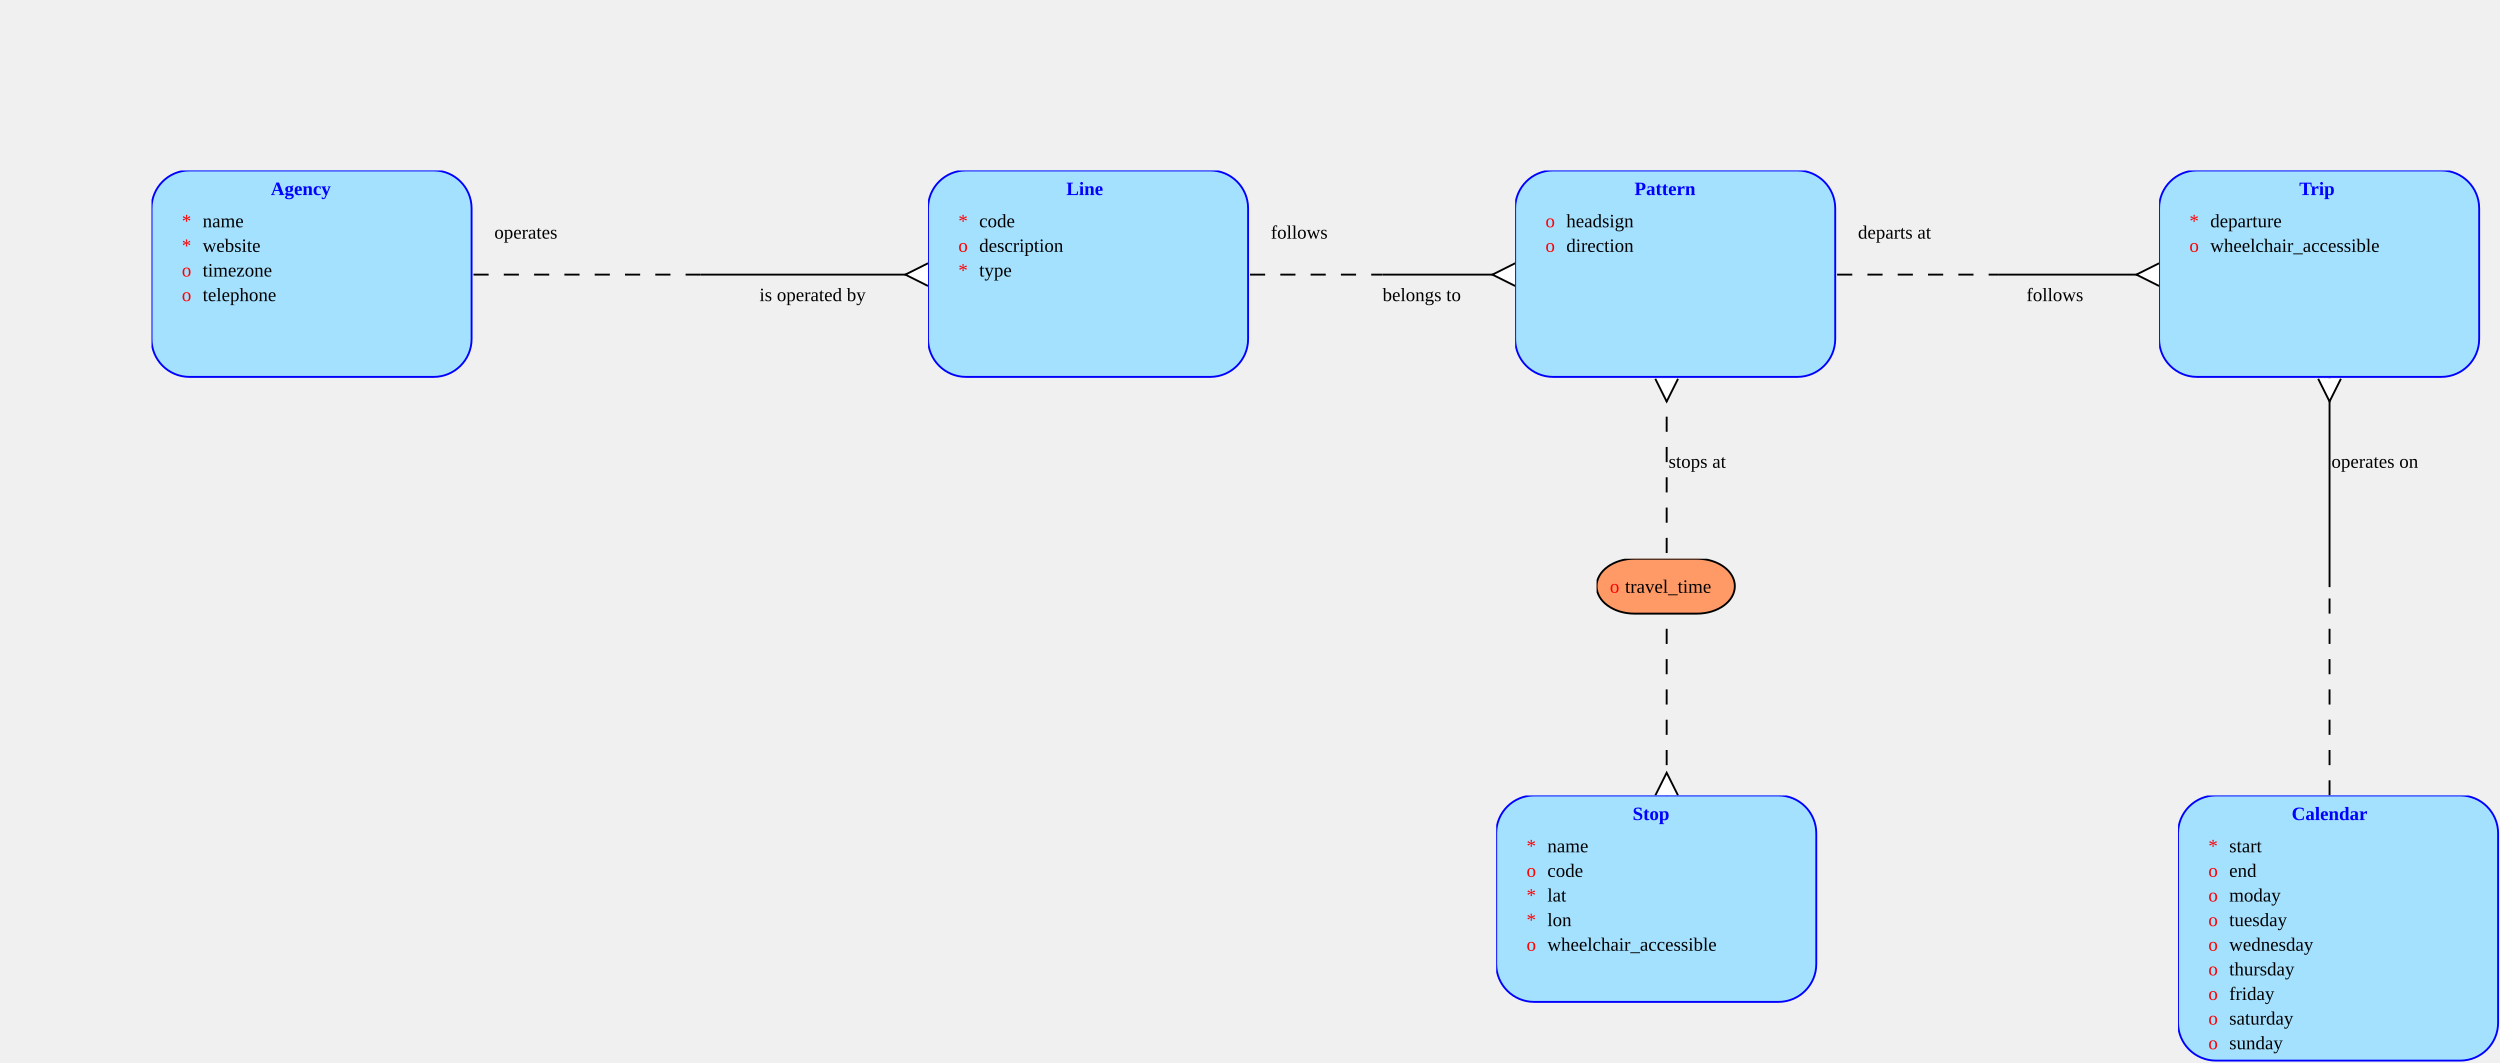
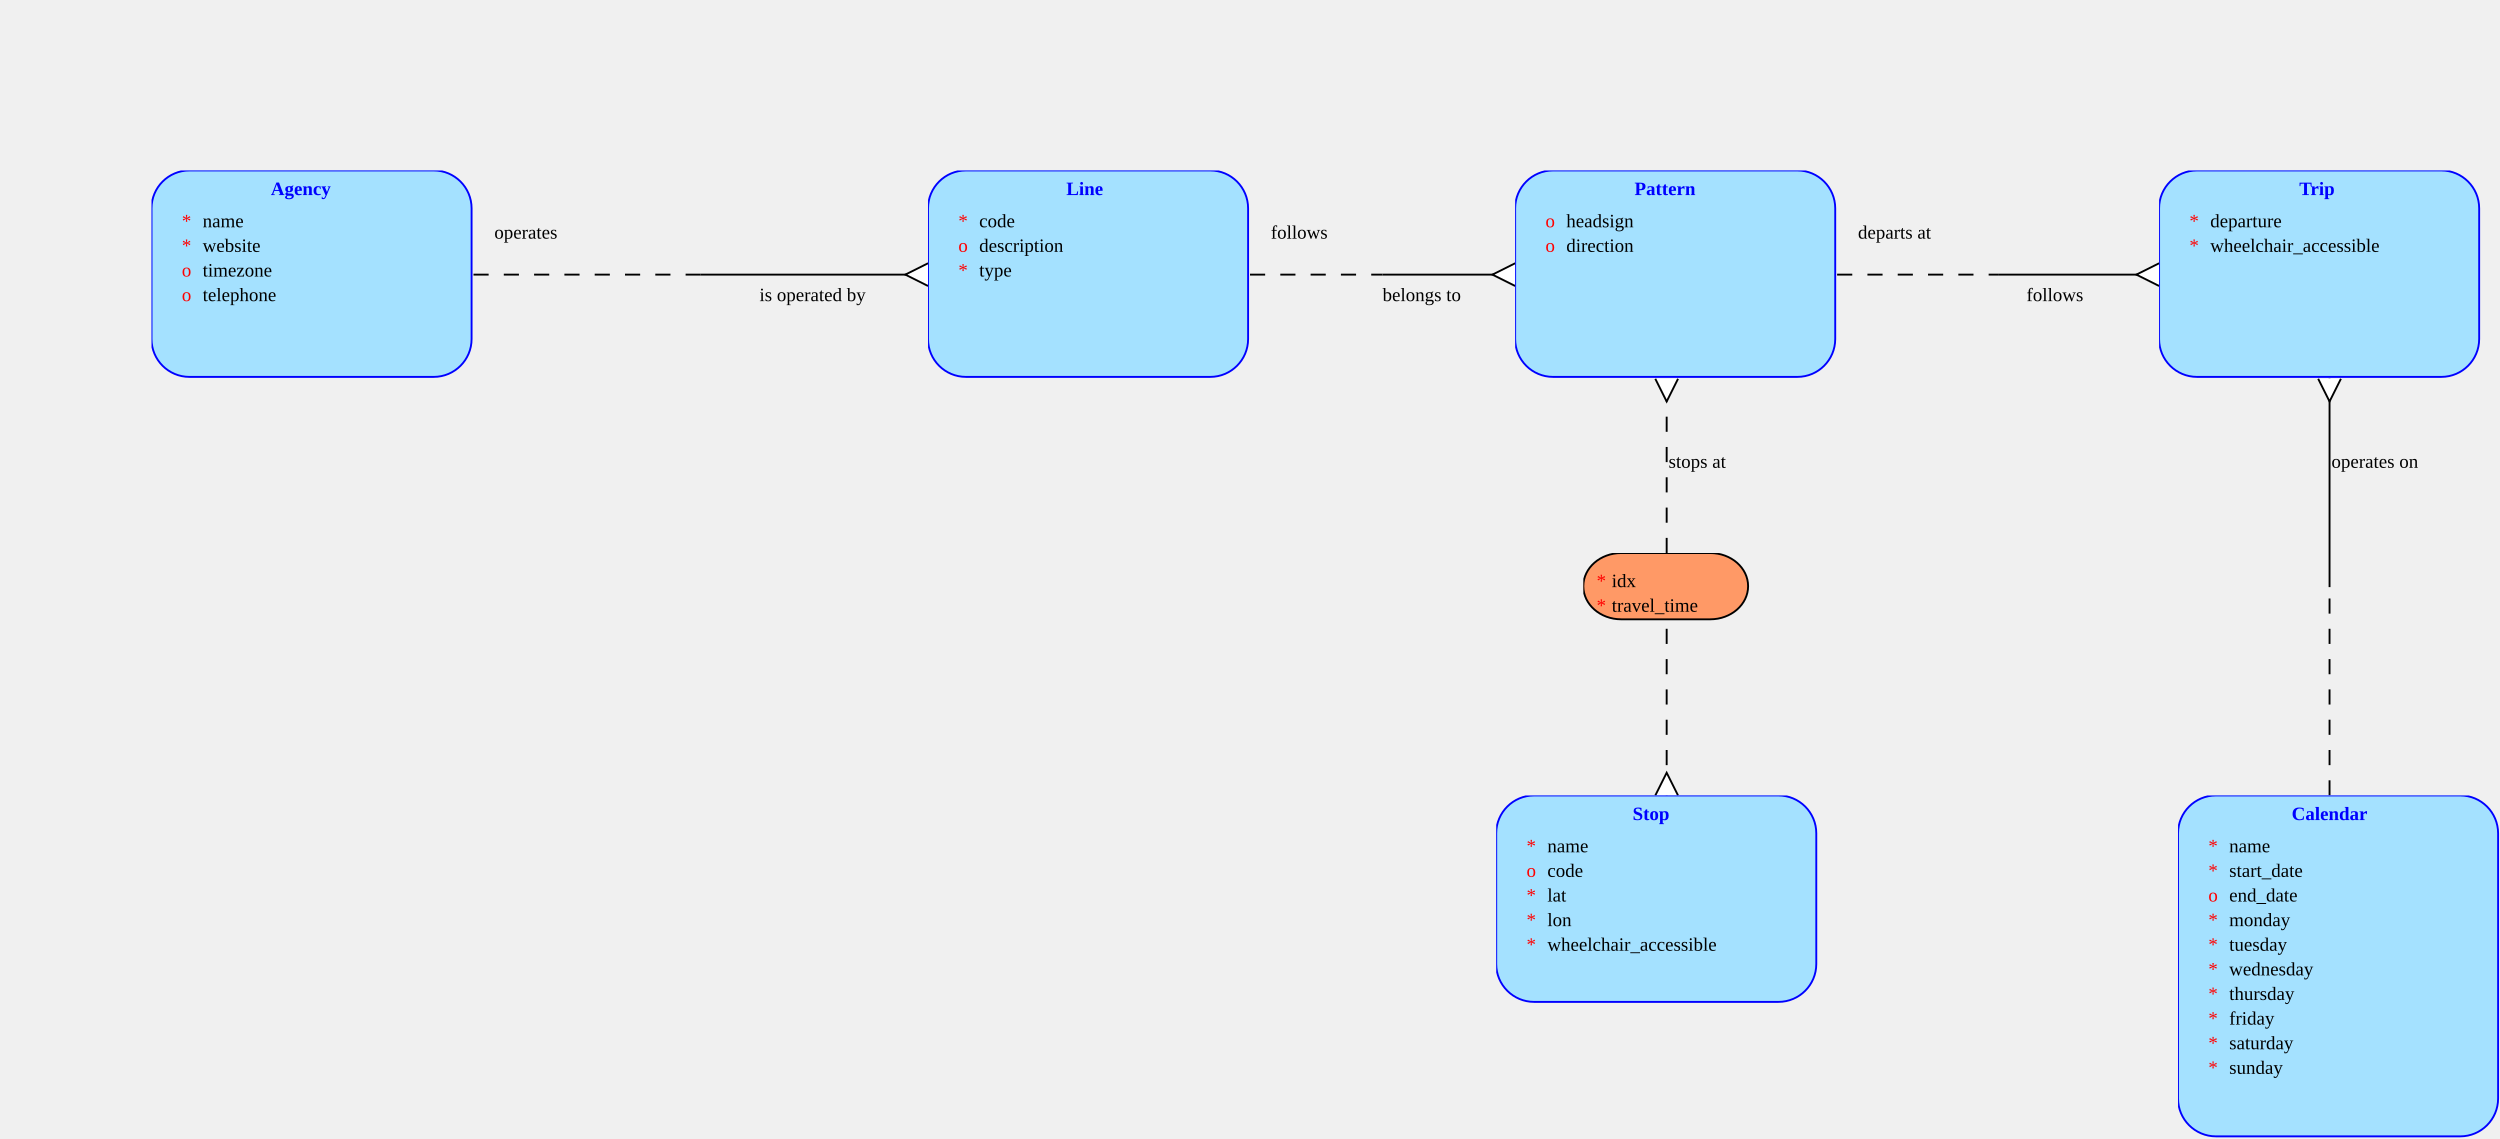
- <svg xmlns="http://www.w3.org/2000/svg" version="1.1" width="1320" height="561" id="svg264">
+ <svg xmlns="http://www.w3.org/2000/svg" version="1.1" width="1320" height="601">
  <defs id="dmw_defs">
-     <svg id="fk_sym" viewBox="0 0 48.665 48.665" style="enable-background:new 0 0 48.665 48.665;" version="1.1">
-       <g id="g4">
-         <path d="M40.332,31.592c-2.377,0-4.515,1-6.033,2.598l-17.737-8.686c0.061-0.406,0.103-0.82,0.103-1.246    c0-0.414-0.04-0.818-0.098-1.215l17.711-8.589c1.519,1.609,3.666,2.619,6.054,2.619c4.603,0,8.333-3.731,8.333-8.333    c0-4.603-3.73-8.333-8.333-8.333s-8.333,3.73-8.333,8.333c0,0.414,0.04,0.817,0.098,1.215l-17.709,8.589    c-1.519-1.609-3.666-2.619-6.054-2.619C3.73,15.925,0,19.656,0,24.258c0,4.603,3.73,8.333,8.333,8.333    c2.377,0,4.515-1,6.033-2.596l17.736,8.685c-0.062,0.406-0.104,0.82-0.104,1.245c0,4.604,3.73,8.333,8.333,8.333    s8.333-3.729,8.333-8.333C48.665,35.322,44.935,31.592,40.332,31.592z" fill="#13bf3b" id="path2" />
+     <svg id="fk_sym" viewBox="0 0 48.665 48.665" style="enable-background:new 0 0 48.665 48.665;">
+       <g>
+         <path d="M40.332,31.592c-2.377,0-4.515,1-6.033,2.598l-17.737-8.686c0.061-0.406,0.103-0.82,0.103-1.246    c0-0.414-0.04-0.818-0.098-1.215l17.711-8.589c1.519,1.609,3.666,2.619,6.054,2.619c4.603,0,8.333-3.731,8.333-8.333    c0-4.603-3.73-8.333-8.333-8.333s-8.333,3.73-8.333,8.333c0,0.414,0.04,0.817,0.098,1.215l-17.709,8.589    c-1.519-1.609-3.666-2.619-6.054-2.619C3.73,15.925,0,19.656,0,24.258c0,4.603,3.73,8.333,8.333,8.333    c2.377,0,4.515-1,6.033-2.596l17.736,8.685c-0.062,0.406-0.104,0.82-0.104,1.245c0,4.604,3.73,8.333,8.333,8.333    s8.333-3.729,8.333-8.333C48.665,35.322,44.935,31.592,40.332,31.592z" fill="#13bf3b" />
      </g>
    </svg>
-     <svg id="pk_sym" viewBox="0 0 480.509 480.509" style="enable-background:new 0 0 480.509 480.509;" version="1.1">
-       <g id="g9">
-         <path d="M418.119,331.046c4.094,4.374,7.766,8.186,10.996,11.416c3.237,3.238,6.714,6.376,10.427,9.422   c3.71,3.042,6.427,4.568,8.135,4.568c3.241,0,9.517-4.661,18.843-13.99c9.328-9.321,13.989-15.604,13.989-18.842   c0-1.523-2.714-5.421-8.138-11.704c-5.421-6.276-12.364-13.702-20.838-22.271c-8.473-8.565-16.703-16.744-24.694-24.55   c-8.001-7.81-15.8-15.373-23.417-22.703c-7.611-7.327-11.992-11.56-13.135-12.703c-1.902-1.902-4.093-2.853-6.563-2.853   c-3.237,0-9.521,4.661-18.843,13.988c-9.328,9.322-13.989,15.605-13.989,18.843c0,1.711,1.522,4.421,4.568,8.138   c3.046,3.71,6.188,7.187,9.421,10.424c3.23,3.23,7.047,6.899,11.42,10.992c4.377,4.093,6.848,6.423,7.423,6.995l-27.408,27.404   L254.954,222.268c24.94-33.498,37.408-68.236,37.408-104.211c0-31.024-9.761-56.293-29.263-75.801   c-19.512-19.511-44.778-29.265-75.805-29.265c-30.454,0-60.244,9.042-89.363,27.119c-29.121,18.083-52.727,41.686-70.808,70.808   C9.042,140.038,0,169.828,0,200.28c0,31.029,9.753,56.286,29.265,75.803c19.511,19.517,44.777,29.27,75.801,29.27   c35.976,0,70.71-12.467,104.212-37.407l191.574,191.579c5.332,5.328,11.796,7.994,19.417,7.994c7.991,0,15.704-3.72,23.12-11.14   c7.426-7.426,11.143-15.129,11.143-23.127c0-7.617-2.666-14.092-7.994-19.417l-62.811-62.811l27.405-27.404   C411.699,324.195,414.033,326.666,418.119,331.046z M221.556,161.458c-10.656,10.657-23.601,15.987-38.828,15.987   c-7.996,0-15.896-1.812-23.7-5.43c3.617,7.808,5.426,15.706,5.426,23.7c0,15.229-5.327,28.171-15.987,38.828   c-10.66,10.655-23.606,15.986-38.831,15.986c-15.227,0-28.168-5.325-38.828-15.986c-10.657-10.657-15.987-23.599-15.987-38.828   c0-15.227,5.327-28.171,15.987-38.828C81.464,146.23,94.409,140.9,109.636,140.9c7.992,0,15.893,1.809,23.695,5.424   c-3.616-7.804-5.424-15.706-5.424-23.699c0-15.227,5.327-28.171,15.987-38.828c10.66-10.657,23.604-15.987,38.831-15.987   c15.227,0,28.171,5.327,38.828,15.987c10.657,10.66,15.987,23.601,15.987,38.828C237.539,137.852,232.209,150.797,221.556,161.458z   " fill="#ff8345" id="path7" />
+     <svg id="pk_sym" viewBox="0 0 480.509 480.509" style="enable-background:new 0 0 480.509 480.509;">
+       <g>
+         <path d="M418.119,331.046c4.094,4.374,7.766,8.186,10.996,11.416c3.237,3.238,6.714,6.376,10.427,9.422   c3.71,3.042,6.427,4.568,8.135,4.568c3.241,0,9.517-4.661,18.843-13.99c9.328-9.321,13.989-15.604,13.989-18.842   c0-1.523-2.714-5.421-8.138-11.704c-5.421-6.276-12.364-13.702-20.838-22.271c-8.473-8.565-16.703-16.744-24.694-24.55   c-8.001-7.81-15.8-15.373-23.417-22.703c-7.611-7.327-11.992-11.56-13.135-12.703c-1.902-1.902-4.093-2.853-6.563-2.853   c-3.237,0-9.521,4.661-18.843,13.988c-9.328,9.322-13.989,15.605-13.989,18.843c0,1.711,1.522,4.421,4.568,8.138   c3.046,3.71,6.188,7.187,9.421,10.424c3.23,3.23,7.047,6.899,11.42,10.992c4.377,4.093,6.848,6.423,7.423,6.995l-27.408,27.404   L254.954,222.268c24.94-33.498,37.408-68.236,37.408-104.211c0-31.024-9.761-56.293-29.263-75.801   c-19.512-19.511-44.778-29.265-75.805-29.265c-30.454,0-60.244,9.042-89.363,27.119c-29.121,18.083-52.727,41.686-70.808,70.808   C9.042,140.038,0,169.828,0,200.28c0,31.029,9.753,56.286,29.265,75.803c19.511,19.517,44.777,29.27,75.801,29.27   c35.976,0,70.71-12.467,104.212-37.407l191.574,191.579c5.332,5.328,11.796,7.994,19.417,7.994c7.991,0,15.704-3.72,23.12-11.14   c7.426-7.426,11.143-15.129,11.143-23.127c0-7.617-2.666-14.092-7.994-19.417l-62.811-62.811l27.405-27.404   C411.699,324.195,414.033,326.666,418.119,331.046z M221.556,161.458c-10.656,10.657-23.601,15.987-38.828,15.987   c-7.996,0-15.896-1.812-23.7-5.43c3.617,7.808,5.426,15.706,5.426,23.7c0,15.229-5.327,28.171-15.987,38.828   c-10.66,10.655-23.606,15.986-38.831,15.986c-15.227,0-28.168-5.325-38.828-15.986c-10.657-10.657-15.987-23.599-15.987-38.828   c0-15.227,5.327-28.171,15.987-38.828C81.464,146.23,94.409,140.9,109.636,140.9c7.992,0,15.893,1.809,23.695,5.424   c-3.616-7.804-5.424-15.706-5.424-23.699c0-15.227,5.327-28.171,15.987-38.828c10.66-10.657,23.604-15.987,38.831-15.987   c15.227,0,28.171,5.327,38.828,15.987c10.657,10.66,15.987,23.601,15.987,38.828C237.539,137.852,232.209,150.797,221.556,161.458z   " fill="#ff8345" />
      </g>
    </svg>
-     <svg id="uk_sym" viewBox="0 0 490 490" style="enable-background:new 0 0 490 490;" version="1.1">
-       <g id="g16">
-         <polygon points="236.99,11.41 0,246.348 236.99,478.678 236.99,350.609 129.864,245 236.99,139.391  " fill="#0064fb" id="polygon12" />
-         <polygon points="253.01,478.59 490,243.651 253.01,11.322 253.01,139.391 360.136,245 253.01,350.609  " fill="#0064fb" id="polygon14" />
+     <svg id="uk_sym" viewBox="0 0 490 490" style="enable-background:new 0 0 490 490;">
+       <g>
+         <polygon points="236.99,11.41 0,246.348 236.99,478.678 236.99,350.609 129.864,245 236.99,139.391  " fill="#0064fb" />
+         <polygon points="253.01,478.59 490,243.651 253.01,11.322 253.01,139.391 360.136,245 253.01,350.609  " fill="#0064fb" />
      </g>
    </svg>
-     <svg id="link_sym" viewBox="0 0 1000 900" style="enable-background:new 0 0 1000 900;" version="1.1">
-       <g id="g21">
-         <path fill="black" d="M660.224 422.656c6.976 16.192-0.512 35.008-16.768 42.048-16.128 6.976-34.944-0.448-41.984-16.768-8.448-19.776-20.736-37.696-36.224-53.248-64.64-64.64-177.344-64.64-241.92 0l-145.216 145.28c-66.688 66.688-66.688 175.232 0 241.984 66.688 66.688 175.104 66.752 241.92 0l92.8-92.864c12.48-12.48 32.768-12.48 45.248 0s12.48 32.768 0 45.248l-92.8 92.864c-91.648 91.648-240.832 91.52-332.416 0-91.712-91.648-91.712-240.832 0-332.48l145.216-145.28c44.352-44.416 103.424-68.864 166.272-68.864s121.792 24.448 166.208 68.864c21.248 21.312 38.016 45.952 49.664 73.216zM891.136 401.344l-145.216 145.216c-88.768 88.832-243.712 88.832-332.416 0-21.312-21.312-38.080-45.952-49.728-73.216-7.040-16.256 0.448-35.072 16.704-42.048 16.064-6.784 35.008 0.512 41.984 16.768 8.512 19.776 20.8 37.696 36.288 53.248 64.64 64.64 177.344 64.64 241.92 0l145.216-145.216c66.688-66.688 66.688-175.232 0-241.984-66.752-66.624-175.168-66.688-241.92 0l-92.8 92.864c-12.48 12.48-32.768 12.48-45.248 0s-12.48-32.768 0-45.248l92.8-92.864c45.824-45.824 105.984-68.736 166.208-68.736s120.448 22.912 166.272 68.736c91.584 91.648 91.584 240.768-0.064 332.48z" id="path19" />
+     <svg id="link_sym" viewBox="0 0 1000 900" style="enable-background:new 0 0 1000 900;">
+       <g>
+         <path fill="black" d="M660.224 422.656c6.976 16.192-0.512 35.008-16.768 42.048-16.128 6.976-34.944-0.448-41.984-16.768-8.448-19.776-20.736-37.696-36.224-53.248-64.64-64.64-177.344-64.64-241.92 0l-145.216 145.28c-66.688 66.688-66.688 175.232 0 241.984 66.688 66.688 175.104 66.752 241.92 0l92.8-92.864c12.48-12.48 32.768-12.48 45.248 0s12.48 32.768 0 45.248l-92.8 92.864c-91.648 91.648-240.832 91.52-332.416 0-91.712-91.648-91.712-240.832 0-332.48l145.216-145.28c44.352-44.416 103.424-68.864 166.272-68.864s121.792 24.448 166.208 68.864c21.248 21.312 38.016 45.952 49.664 73.216zM891.136 401.344l-145.216 145.216c-88.768 88.832-243.712 88.832-332.416 0-21.312-21.312-38.080-45.952-49.728-73.216-7.040-16.256 0.448-35.072 16.704-42.048 16.064-6.784 35.008 0.512 41.984 16.768 8.512 19.776 20.8 37.696 36.288 53.248 64.64 64.64 177.344 64.64 241.92 0l145.216-145.216c66.688-66.688 66.688-175.232 0-241.984-66.752-66.624-175.168-66.688-241.92 0l-92.8 92.864c-12.48 12.48-32.768 12.48-45.248 0s-12.48-32.768 0-45.248l92.8-92.864c45.824-45.824 105.984-68.736 166.208-68.736s120.448 22.912 166.272 68.736c91.584 91.648 91.584 240.768-0.064 332.48z" />
      </g>
    </svg>
    <clipPath clipPathUnits="userSpaceOnUse" id="clipPath5_0_">
-       <rect x="0" y="0" width="170" height="110" id="rect24" />
+       <rect x="0" y="0" width="170" height="110" />
    </clipPath>
    <clipPath clipPathUnits="userSpaceOnUse" id="clipPath4_0_">
-       <rect x="0" y="0" width="170" height="110" id="rect27" />
+       <rect x="0" y="0" width="170" height="110" />
    </clipPath>
    <clipPath clipPathUnits="userSpaceOnUse" id="clipPath6_0_">
-       <rect x="0" y="0" width="170" height="110" id="rect30" />
+       <rect x="0" y="0" width="170" height="110" />
    </clipPath>
    <clipPath clipPathUnits="userSpaceOnUse" id="clipPath3_0_">
-       <rect x="0" y="0" width="170" height="110" id="rect33" />
+       <rect x="0" y="0" width="170" height="110" />
    </clipPath>
    <clipPath clipPathUnits="userSpaceOnUse" id="clipPath1_0_">
-       <rect x="0" y="0" width="170" height="110" id="rect36" />
+       <rect x="0" y="0" width="170" height="110" />
    </clipPath>
    <clipPath clipPathUnits="userSpaceOnUse" id="clipPath2_0_">
-       <rect x="0" y="0" width="170" height="141" id="rect39" />
+       <rect x="0" y="0" width="170" height="181" />
    </clipPath>
    <clipPath clipPathUnits="userSpaceOnUse" id="clipPath9_0__C">
-       <rect x="0" y="0" width="74" height="30" id="rect42" />
+       <rect x="0" y="0" width="88" height="36" />
    </clipPath>
  </defs>
-   <g stroke-linecap="butt" id="g52">
-     <path stroke="rgb(0,0,0)" fill="none" stroke-opacity="1.0" stroke-dasharray="8,8" stroke-width="1" d="M970 145 L1055 145" id="path46" />
-     <path stroke="rgb(0,0,0)" fill="none" stroke-opacity="1.0" stroke-width="1" d="M1140 145 L1055 145" id="path48" />
-     <path stroke-dasharray="none" d="M1140.0 151.0 L1128.0 145.0 L1140.0 139.0" fill="white" stroke-width="1" stroke-opacity="1.0" stroke="rgb(0,0,0)" id="path50" />
-   </g>
-   <g id="g56">
-     <text x="981" y="126" fill="rgb(0,0,0)" fill-opacity="1.0" font-size="10" stroke="none" id="text54">
+   <g stroke-linecap="butt">
+     <path stroke="rgb(0,0,0)" fill="none" stroke-opacity="1.0" stroke-dasharray="8,8" stroke-width="1" d="M970 145 L1055 145" />
+     <path stroke="rgb(0,0,0)" fill="none" stroke-opacity="1.0" stroke-width="1" d="M1140 145 L1055 145" />
+     <path stroke-dasharray="none" d="M1140.0 151.0 L1128.0 145.0 L1140.0 139.0" fill="white" stroke-width="1" stroke-opacity="1.0" stroke="rgb(0,0,0)" />
+   </g>
+   <g>
+     <text x="981" y="126" fill="rgb(0,0,0)" fill-opacity="1.0" font-size="10" stroke="none">
 departs at
</text>
  </g>
-   <g id="g60">
-     <text x="1070" y="159" fill="rgb(0,0,0)" fill-opacity="1.0" font-size="10" stroke="none" id="text58">
+   <g>
+     <text x="1070" y="159" fill="rgb(0,0,0)" fill-opacity="1.0" font-size="10" stroke="none">
 follows
</text>
  </g>
-   <g stroke-linecap="butt" id="g68">
-     <path stroke="rgb(0,0,0)" fill="none" stroke-opacity="1.0" stroke-dasharray="8,8" stroke-width="1" d="M660 145 L730 145" id="path62" />
-     <path stroke="rgb(0,0,0)" fill="none" stroke-opacity="1.0" stroke-width="1" d="M800 145 L730 145" id="path64" />
-     <path stroke-dasharray="none" d="M800.0 151.0 L788.0 145.0 L800.0 139.0" fill="white" stroke-width="1" stroke-opacity="1.0" stroke="rgb(0,0,0)" id="path66" />
-   </g>
-   <g id="g72">
-     <text x="671" y="126" fill="rgb(0,0,0)" fill-opacity="1.0" font-size="10" stroke="none" id="text70">
+   <g stroke-linecap="butt">
+     <path stroke="rgb(0,0,0)" fill="none" stroke-opacity="1.0" stroke-dasharray="8,8" stroke-width="1" d="M660 145 L730 145" />
+     <path stroke="rgb(0,0,0)" fill="none" stroke-opacity="1.0" stroke-width="1" d="M800 145 L730 145" />
+     <path stroke-dasharray="none" d="M800.0 151.0 L788.0 145.0 L800.0 139.0" fill="white" stroke-width="1" stroke-opacity="1.0" stroke="rgb(0,0,0)" />
+   </g>
+   <g>
+     <text x="671" y="126" fill="rgb(0,0,0)" fill-opacity="1.0" font-size="10" stroke="none">
 follows
</text>
  </g>
-   <g id="g76">
-     <text x="730" y="159" fill="rgb(0,0,0)" fill-opacity="1.0" font-size="10" stroke="none" id="text74">
+   <g>
+     <text x="730" y="159" fill="rgb(0,0,0)" fill-opacity="1.0" font-size="10" stroke="none">
 belongs to
</text>
  </g>
-   <g stroke-linecap="butt" id="g84">
-     <path stroke="rgb(0,0,0)" fill="none" stroke-opacity="1.0" stroke-dasharray="8,8" stroke-width="1" d="M880 420 L880 200" id="path78" />
-     <path stroke-dasharray="none" d="M874.0 420.0 L880.0 408.0 L886.0 420.0" fill="white" stroke-width="1" stroke-opacity="1.0" stroke="rgb(0,0,0)" id="path80" />
-     <path stroke-dasharray="none" d="M886.0 200.0 L880.0 212.0 L874.0 200.0" fill="white" stroke-width="1" stroke-opacity="1.0" stroke="rgb(0,0,0)" id="path82" />
-   </g>
-   <g fill="rgb(255,153,102)" stroke="rgb(0,0,0)" fill-opacity="1.0" stroke-opacity="1.0" clip-path="url(#clipPath9_0__C)" transform="translate(843,295)" id="g92">
-     <rect x="0" y="0" width="73" height="29" rx="20" ry="20" id="rect86" />
-     <text x="7" y="18" fill="rgb(255,0,0)" fill-opacity="1.0" font-size="10" stroke="none" id="text88">
- o
- </text>
-     <text x="15" y="18" fill="rgb(0,0,0)" fill-opacity="1.0" font-size="10" stroke="none" id="text90">
+   <g stroke-linecap="butt">
+     <path stroke="rgb(0,0,0)" fill="none" stroke-opacity="1.0" stroke-dasharray="8,8" stroke-width="1" d="M880 420 L880 200" />
+     <path stroke-dasharray="none" d="M874.0 420.0 L880.0 408.0 L886.0 420.0" fill="white" stroke-width="1" stroke-opacity="1.0" stroke="rgb(0,0,0)" />
+     <path stroke-dasharray="none" d="M886.0 200.0 L880.0 212.0 L874.0 200.0" fill="white" stroke-width="1" stroke-opacity="1.0" stroke="rgb(0,0,0)" />
+   </g>
+   <g fill="rgb(255,153,102)" stroke="rgb(0,0,0)" fill-opacity="1.0" stroke-opacity="1.0" clip-path="url(#clipPath9_0__C)" transform="translate(836,292)">
+     <rect x="0" y="0" width="87" height="35" rx="20" ry="20" />
+     <text x="7" y="18" fill="rgb(255,0,0)" fill-opacity="1.0" font-size="10" stroke="none">
+ *
+ </text>
+     <text x="15" y="18" fill="rgb(0,0,0)" fill-opacity="1.0" font-size="10" stroke="none">
+ idx
+ </text>
+     <text x="7" y="31" fill="rgb(255,0,0)" fill-opacity="1.0" font-size="10" stroke="none">
+ *
+ </text>
+     <text x="15" y="31" fill="rgb(0,0,0)" fill-opacity="1.0" font-size="10" stroke="none">
travel_time
</text>
  </g>
-   <g id="g96">
-     <text x="881" y="395" fill="rgb(0,0,0)" fill-opacity="1.0" font-size="10" stroke="none" id="text94" />
-   </g>
-   <g id="g100">
-     <text x="881" y="247" fill="rgb(0,0,0)" fill-opacity="1.0" font-size="10" stroke="none" id="text98">
+   <g>
+     <text x="881" y="395" fill="rgb(0,0,0)" fill-opacity="1.0" font-size="10" stroke="none">
+ 
+ </text>
+   </g>
+   <g>
+     <text x="881" y="247" fill="rgb(0,0,0)" fill-opacity="1.0" font-size="10" stroke="none">
 stops at
</text>
  </g>
-   <g stroke-linecap="butt" id="g108">
-     <path stroke="rgb(0,0,0)" fill="none" stroke-opacity="1.0" stroke-dasharray="8,8" stroke-width="1" d="M1230 420 L1230 310" id="path102" />
-     <path stroke="rgb(0,0,0)" fill="none" stroke-opacity="1.0" stroke-width="1" d="M1230 200 L1230 310" id="path104" />
-     <path stroke-dasharray="none" d="M1236.0 200.0 L1230.0 212.0 L1224.0 200.0" fill="white" stroke-width="1" stroke-opacity="1.0" stroke="rgb(0,0,0)" id="path106" />
-   </g>
-   <g id="g112">
-     <text x="1231" y="395" fill="rgb(0,0,0)" fill-opacity="1.0" font-size="10" stroke="none" id="text110" />
-   </g>
-   <g id="g116">
-     <text x="1231" y="247" fill="rgb(0,0,0)" fill-opacity="1.0" font-size="10" stroke="none" id="text114">
+   <g stroke-linecap="butt">
+     <path stroke="rgb(0,0,0)" fill="none" stroke-opacity="1.0" stroke-dasharray="8,8" stroke-width="1" d="M1230 420 L1230 310" />
+     <path stroke="rgb(0,0,0)" fill="none" stroke-opacity="1.0" stroke-width="1" d="M1230 200 L1230 310" />
+     <path stroke-dasharray="none" d="M1236.0 200.0 L1230.0 212.0 L1224.0 200.0" fill="white" stroke-width="1" stroke-opacity="1.0" stroke="rgb(0,0,0)" />
+   </g>
+   <g>
+     <text x="1231" y="395" fill="rgb(0,0,0)" fill-opacity="1.0" font-size="10" stroke="none">
+ 
+ </text>
+   </g>
+   <g>
+     <text x="1231" y="247" fill="rgb(0,0,0)" fill-opacity="1.0" font-size="10" stroke="none">
 operates on
</text>
  </g>
-   <g stroke-linecap="butt" id="g124">
-     <path stroke="rgb(0,0,0)" fill="none" stroke-opacity="1.0" stroke-dasharray="8,8" stroke-width="1" d="M250 145 L370 145" id="path118" />
-     <path stroke="rgb(0,0,0)" fill="none" stroke-opacity="1.0" stroke-width="1" d="M490 145 L370 145" id="path120" />
-     <path stroke-dasharray="none" d="M490.0 151.0 L478.0 145.0 L490.0 139.0" fill="white" stroke-width="1" stroke-opacity="1.0" stroke="rgb(0,0,0)" id="path122" />
-   </g>
-   <g id="g128">
-     <text x="261" y="126" fill="rgb(0,0,0)" fill-opacity="1.0" font-size="10" stroke="none" id="text126">
+   <g stroke-linecap="butt">
+     <path stroke="rgb(0,0,0)" fill="none" stroke-opacity="1.0" stroke-dasharray="8,8" stroke-width="1" d="M250 145 L370 145" />
+     <path stroke="rgb(0,0,0)" fill="none" stroke-opacity="1.0" stroke-width="1" d="M490 145 L370 145" />
+     <path stroke-dasharray="none" d="M490.0 151.0 L478.0 145.0 L490.0 139.0" fill="white" stroke-width="1" stroke-opacity="1.0" stroke="rgb(0,0,0)" />
+   </g>
+   <g>
+     <text x="261" y="126" fill="rgb(0,0,0)" fill-opacity="1.0" font-size="10" stroke="none">
 operates
</text>
  </g>
-   <g id="g132">
-     <text x="401" y="159" fill="rgb(0,0,0)" fill-opacity="1.0" font-size="10" stroke="none" id="text130">
+   <g>
+     <text x="401" y="159" fill="rgb(0,0,0)" fill-opacity="1.0" font-size="10" stroke="none">
 is operated by
</text>
  </g>
-   <g fill="rgb(164,225,255)" stroke="rgb(0,0,255)" fill-opacity="1.0" stroke-opacity="1.0" clip-path="url(#clipPath2_0_)" transform="translate(1150,420)" id="g173">
-     <rect x="0" y="0" width="169" height="140" rx="20" ry="20" id="rect134" />
+   <g fill="rgb(164,225,255)" stroke="rgb(0,0,255)" fill-opacity="1.0" stroke-opacity="1.0" clip-path="url(#clipPath1_0_)" transform="translate(80,90)">
+     <rect x="0" y="0" width="169" height="109" rx="20" ry="20" />
+     <text id="CFE03BF9-91D158144081" x="63" y="13" fill="rgb(0,0,255)" font-weight="bold" fill-opacity="1.0" font-size="10" stroke="none">
+ Agency
+ </text>
+     <text x="16" y="30" fill="rgb(255,0,0)" fill-opacity="1.0" font-size="10" stroke="none">
+ *
+ </text>
+     <text x="27" y="30" fill="rgb(0,0,0)" fill-opacity="1.0" font-size="10" stroke="none">
+ name
+ </text>
+     <text x="16" y="43" fill="rgb(255,0,0)" fill-opacity="1.0" font-size="10" stroke="none">
+ *
+ </text>
+     <text x="27" y="43" fill="rgb(0,0,0)" fill-opacity="1.0" font-size="10" stroke="none">
+ website
+ </text>
+     <text x="16" y="56" fill="rgb(255,0,0)" fill-opacity="1.0" font-size="10" stroke="none">
+ o
+ </text>
+     <text x="27" y="56" fill="rgb(0,0,0)" fill-opacity="1.0" font-size="10" stroke="none">
+ timezone
+ </text>
+     <text x="16" y="69" fill="rgb(255,0,0)" fill-opacity="1.0" font-size="10" stroke="none">
+ o
+ </text>
+     <text x="27" y="69" fill="rgb(0,0,0)" fill-opacity="1.0" font-size="10" stroke="none">
+ telephone
+ </text>
+   </g>
+   <g fill="rgb(164,225,255)" stroke="rgb(0,0,255)" fill-opacity="1.0" stroke-opacity="1.0" clip-path="url(#clipPath2_0_)" transform="translate(1150,420)">
+     <rect x="0" y="0" width="169" height="180" rx="20" ry="20" />
    <text id="E2E62D2D-1F1B6D24A2A1" x="60" y="13" fill="rgb(0,0,255)" font-weight="bold" fill-opacity="1.0" font-size="10" stroke="none">
Calendar
</text>
-     <text x="16" y="30" fill="rgb(255,0,0)" fill-opacity="1.0" font-size="10" stroke="none" id="text137">
- *
- </text>
-     <text x="27" y="30" fill="rgb(0,0,0)" fill-opacity="1.0" font-size="10" stroke="none" id="text139">
- start
- </text>
-     <text x="16" y="43" fill="rgb(255,0,0)" fill-opacity="1.0" font-size="10" stroke="none" id="text141">
- o
- </text>
-     <text x="27" y="43" fill="rgb(0,0,0)" fill-opacity="1.0" font-size="10" stroke="none" id="text143">
- end
- </text>
-     <text x="16" y="56" fill="rgb(255,0,0)" fill-opacity="1.0" font-size="10" stroke="none" id="text145">
- o
- </text>
-     <text x="27" y="56" fill="rgb(0,0,0)" fill-opacity="1.0" font-size="10" stroke="none" id="text147">
- moday
- </text>
-     <text x="16" y="69" fill="rgb(255,0,0)" fill-opacity="1.0" font-size="10" stroke="none" id="text149">
- o
- </text>
-     <text x="27" y="69" fill="rgb(0,0,0)" fill-opacity="1.0" font-size="10" stroke="none" id="text151">
+     <text x="16" y="30" fill="rgb(255,0,0)" fill-opacity="1.0" font-size="10" stroke="none">
+ *
+ </text>
+     <text x="27" y="30" fill="rgb(0,0,0)" fill-opacity="1.0" font-size="10" stroke="none">
+ name
+ </text>
+     <text x="16" y="43" fill="rgb(255,0,0)" fill-opacity="1.0" font-size="10" stroke="none">
+ *
+ </text>
+     <text x="27" y="43" fill="rgb(0,0,0)" fill-opacity="1.0" font-size="10" stroke="none">
+ start_date
+ </text>
+     <text x="16" y="56" fill="rgb(255,0,0)" fill-opacity="1.0" font-size="10" stroke="none">
+ o
+ </text>
+     <text x="27" y="56" fill="rgb(0,0,0)" fill-opacity="1.0" font-size="10" stroke="none">
+ end_date
+ </text>
+     <text x="16" y="69" fill="rgb(255,0,0)" fill-opacity="1.0" font-size="10" stroke="none">
+ *
+ </text>
+     <text x="27" y="69" fill="rgb(0,0,0)" fill-opacity="1.0" font-size="10" stroke="none">
+ monday
+ </text>
+     <text x="16" y="82" fill="rgb(255,0,0)" fill-opacity="1.0" font-size="10" stroke="none">
+ *
+ </text>
+     <text x="27" y="82" fill="rgb(0,0,0)" fill-opacity="1.0" font-size="10" stroke="none">
tuesday
</text>
-     <text x="16" y="82" fill="rgb(255,0,0)" fill-opacity="1.0" font-size="10" stroke="none" id="text153">
- o
- </text>
-     <text x="27" y="82" fill="rgb(0,0,0)" fill-opacity="1.0" font-size="10" stroke="none" id="text155">
+     <text x="16" y="95" fill="rgb(255,0,0)" fill-opacity="1.0" font-size="10" stroke="none">
+ *
+ </text>
+     <text x="27" y="95" fill="rgb(0,0,0)" fill-opacity="1.0" font-size="10" stroke="none">
wednesday
</text>
-     <text x="16" y="95" fill="rgb(255,0,0)" fill-opacity="1.0" font-size="10" stroke="none" id="text157">
- o
- </text>
-     <text x="27" y="95" fill="rgb(0,0,0)" fill-opacity="1.0" font-size="10" stroke="none" id="text159">
+     <text x="16" y="108" fill="rgb(255,0,0)" fill-opacity="1.0" font-size="10" stroke="none">
+ *
+ </text>
+     <text x="27" y="108" fill="rgb(0,0,0)" fill-opacity="1.0" font-size="10" stroke="none">
thursday
</text>
-     <text x="16" y="108" fill="rgb(255,0,0)" fill-opacity="1.0" font-size="10" stroke="none" id="text161">
- o
- </text>
-     <text x="27" y="108" fill="rgb(0,0,0)" fill-opacity="1.0" font-size="10" stroke="none" id="text163">
+     <text x="16" y="121" fill="rgb(255,0,0)" fill-opacity="1.0" font-size="10" stroke="none">
+ *
+ </text>
+     <text x="27" y="121" fill="rgb(0,0,0)" fill-opacity="1.0" font-size="10" stroke="none">
friday
</text>
-     <text x="16" y="121" fill="rgb(255,0,0)" fill-opacity="1.0" font-size="10" stroke="none" id="text165">
- o
- </text>
-     <text x="27" y="121" fill="rgb(0,0,0)" fill-opacity="1.0" font-size="10" stroke="none" id="text167">
+     <text x="16" y="134" fill="rgb(255,0,0)" fill-opacity="1.0" font-size="10" stroke="none">
+ *
+ </text>
+     <text x="27" y="134" fill="rgb(0,0,0)" fill-opacity="1.0" font-size="10" stroke="none">
saturday
</text>
-     <text x="16" y="134" fill="rgb(255,0,0)" fill-opacity="1.0" font-size="10" stroke="none" id="text169">
- o
- </text>
-     <text x="27" y="134" fill="rgb(0,0,0)" fill-opacity="1.0" font-size="10" stroke="none" id="text171">
+     <text x="16" y="147" fill="rgb(255,0,0)" fill-opacity="1.0" font-size="10" stroke="none">
+ *
+ </text>
+     <text x="27" y="147" fill="rgb(0,0,0)" fill-opacity="1.0" font-size="10" stroke="none">
sunday
</text>
  </g>
-   <g fill="rgb(164,225,255)" stroke="rgb(0,0,255)" fill-opacity="1.0" stroke-opacity="1.0" clip-path="url(#clipPath4_0_)" transform="translate(800,90)" id="g186">
-     <rect x="0" y="0" width="169" height="109" rx="20" ry="20" id="rect175" />
+   <g fill="rgb(164,225,255)" stroke="rgb(0,0,255)" fill-opacity="1.0" stroke-opacity="1.0" clip-path="url(#clipPath3_0_)" transform="translate(490,90)">
+     <rect x="0" y="0" width="169" height="109" rx="20" ry="20" />
+     <text id="B326839A-06BF17192B22" x="73" y="13" fill="rgb(0,0,255)" font-weight="bold" fill-opacity="1.0" font-size="10" stroke="none">
+ Line
+ </text>
+     <text x="16" y="30" fill="rgb(255,0,0)" fill-opacity="1.0" font-size="10" stroke="none">
+ *
+ </text>
+     <text x="27" y="30" fill="rgb(0,0,0)" fill-opacity="1.0" font-size="10" stroke="none">
+ code
+ </text>
+     <text x="16" y="43" fill="rgb(255,0,0)" fill-opacity="1.0" font-size="10" stroke="none">
+ o
+ </text>
+     <text x="27" y="43" fill="rgb(0,0,0)" fill-opacity="1.0" font-size="10" stroke="none">
+ description
+ </text>
+     <text x="16" y="56" fill="rgb(255,0,0)" fill-opacity="1.0" font-size="10" stroke="none">
+ *
+ </text>
+     <text x="27" y="56" fill="rgb(0,0,0)" fill-opacity="1.0" font-size="10" stroke="none">
+ type
+ </text>
+   </g>
+   <g fill="rgb(164,225,255)" stroke="rgb(0,0,255)" fill-opacity="1.0" stroke-opacity="1.0" clip-path="url(#clipPath4_0_)" transform="translate(800,90)">
+     <rect x="0" y="0" width="169" height="109" rx="20" ry="20" />
    <text id="5BC037B6-0DB991D273C9" x="63" y="13" fill="rgb(0,0,255)" font-weight="bold" fill-opacity="1.0" font-size="10" stroke="none">
Pattern
</text>
-     <text x="16" y="30" fill="rgb(255,0,0)" fill-opacity="1.0" font-size="10" stroke="none" id="text178">
- o
- </text>
-     <text x="27" y="30" fill="rgb(0,0,0)" fill-opacity="1.0" font-size="10" stroke="none" id="text180">
+     <text x="16" y="30" fill="rgb(255,0,0)" fill-opacity="1.0" font-size="10" stroke="none">
+ o
+ </text>
+     <text x="27" y="30" fill="rgb(0,0,0)" fill-opacity="1.0" font-size="10" stroke="none">
headsign
</text>
-     <text x="16" y="43" fill="rgb(255,0,0)" fill-opacity="1.0" font-size="10" stroke="none" id="text182">
- o
- </text>
-     <text x="27" y="43" fill="rgb(0,0,0)" fill-opacity="1.0" font-size="10" stroke="none" id="text184">
+     <text x="16" y="43" fill="rgb(255,0,0)" fill-opacity="1.0" font-size="10" stroke="none">
+ o
+ </text>
+     <text x="27" y="43" fill="rgb(0,0,0)" fill-opacity="1.0" font-size="10" stroke="none">
direction
</text>
  </g>
-   <g fill="rgb(164,225,255)" stroke="rgb(0,0,255)" fill-opacity="1.0" stroke-opacity="1.0" clip-path="url(#clipPath3_0_)" transform="translate(490,90)" id="g203">
-     <rect x="0" y="0" width="169" height="109" rx="20" ry="20" id="rect188" />
-     <text id="B326839A-06BF17192B22" x="73" y="13" fill="rgb(0,0,255)" font-weight="bold" fill-opacity="1.0" font-size="10" stroke="none">
- Line
- </text>
-     <text x="16" y="30" fill="rgb(255,0,0)" fill-opacity="1.0" font-size="10" stroke="none" id="text191">
- *
- </text>
-     <text x="27" y="30" fill="rgb(0,0,0)" fill-opacity="1.0" font-size="10" stroke="none" id="text193">
+   <g fill="rgb(164,225,255)" stroke="rgb(0,0,255)" fill-opacity="1.0" stroke-opacity="1.0" clip-path="url(#clipPath5_0_)" transform="translate(790,420)">
+     <rect x="0" y="0" width="169" height="109" rx="20" ry="20" />
+     <text id="2C829267-3FFF9EE39D78" x="72" y="13" fill="rgb(0,0,255)" font-weight="bold" fill-opacity="1.0" font-size="10" stroke="none">
+ Stop
+ </text>
+     <text x="16" y="30" fill="rgb(255,0,0)" fill-opacity="1.0" font-size="10" stroke="none">
+ *
+ </text>
+     <text x="27" y="30" fill="rgb(0,0,0)" fill-opacity="1.0" font-size="10" stroke="none">
+ name
+ </text>
+     <text x="16" y="43" fill="rgb(255,0,0)" fill-opacity="1.0" font-size="10" stroke="none">
+ o
+ </text>
+     <text x="27" y="43" fill="rgb(0,0,0)" fill-opacity="1.0" font-size="10" stroke="none">
code
</text>
-     <text x="16" y="43" fill="rgb(255,0,0)" fill-opacity="1.0" font-size="10" stroke="none" id="text195">
- o
- </text>
-     <text x="27" y="43" fill="rgb(0,0,0)" fill-opacity="1.0" font-size="10" stroke="none" id="text197">
- description
- </text>
-     <text x="16" y="56" fill="rgb(255,0,0)" fill-opacity="1.0" font-size="10" stroke="none" id="text199">
- *
- </text>
-     <text x="27" y="56" fill="rgb(0,0,0)" fill-opacity="1.0" font-size="10" stroke="none" id="text201">
- type
- </text>
-   </g>
-   <g fill="rgb(164,225,255)" stroke="rgb(0,0,255)" fill-opacity="1.0" stroke-opacity="1.0" clip-path="url(#clipPath6_0_)" transform="translate(1140,90)" id="g216">
-     <rect x="0" y="0" width="169" height="109" rx="20" ry="20" id="rect205" />
+     <text x="16" y="56" fill="rgb(255,0,0)" fill-opacity="1.0" font-size="10" stroke="none">
+ *
+ </text>
+     <text x="27" y="56" fill="rgb(0,0,0)" fill-opacity="1.0" font-size="10" stroke="none">
+ lat
+ </text>
+     <text x="16" y="69" fill="rgb(255,0,0)" fill-opacity="1.0" font-size="10" stroke="none">
+ *
+ </text>
+     <text x="27" y="69" fill="rgb(0,0,0)" fill-opacity="1.0" font-size="10" stroke="none">
+ lon
+ </text>
+     <text x="16" y="82" fill="rgb(255,0,0)" fill-opacity="1.0" font-size="10" stroke="none">
+ *
+ </text>
+     <text x="27" y="82" fill="rgb(0,0,0)" fill-opacity="1.0" font-size="10" stroke="none">
+ wheelchair_accessible
+ </text>
+   </g>
+   <g fill="rgb(164,225,255)" stroke="rgb(0,0,255)" fill-opacity="1.0" stroke-opacity="1.0" clip-path="url(#clipPath6_0_)" transform="translate(1140,90)">
+     <rect x="0" y="0" width="169" height="109" rx="20" ry="20" />
    <text id="6633D020-93ED2EBF5A16" x="74" y="13" fill="rgb(0,0,255)" font-weight="bold" fill-opacity="1.0" font-size="10" stroke="none">
Trip
</text>
-     <text x="16" y="30" fill="rgb(255,0,0)" fill-opacity="1.0" font-size="10" stroke="none" id="text208">
- *
- </text>
-     <text x="27" y="30" fill="rgb(0,0,0)" fill-opacity="1.0" font-size="10" stroke="none" id="text210">
+     <text x="16" y="30" fill="rgb(255,0,0)" fill-opacity="1.0" font-size="10" stroke="none">
+ *
+ </text>
+     <text x="27" y="30" fill="rgb(0,0,0)" fill-opacity="1.0" font-size="10" stroke="none">
departure
</text>
-     <text x="16" y="43" fill="rgb(255,0,0)" fill-opacity="1.0" font-size="10" stroke="none" id="text212">
- o
- </text>
-     <text x="27" y="43" fill="rgb(0,0,0)" fill-opacity="1.0" font-size="10" stroke="none" id="text214">
+     <text x="16" y="43" fill="rgb(255,0,0)" fill-opacity="1.0" font-size="10" stroke="none">
+ *
+ </text>
+     <text x="27" y="43" fill="rgb(0,0,0)" fill-opacity="1.0" font-size="10" stroke="none">
wheelchair_accessible
</text>
  </g>
-   <g fill="rgb(164,225,255)" stroke="rgb(0,0,255)" fill-opacity="1.0" stroke-opacity="1.0" clip-path="url(#clipPath1_0_)" transform="translate(80,90)" id="g237">
-     <rect x="0" y="0" width="169" height="109" rx="20" ry="20" id="rect218" />
-     <text id="CFE03BF9-91D158144081" x="63" y="13" fill="rgb(0,0,255)" font-weight="bold" fill-opacity="1.0" font-size="10" stroke="none">
- Agency
- </text>
-     <text x="16" y="30" fill="rgb(255,0,0)" fill-opacity="1.0" font-size="10" stroke="none" id="text221">
- *
- </text>
-     <text x="27" y="30" fill="rgb(0,0,0)" fill-opacity="1.0" font-size="10" stroke="none" id="text223">
- name
- </text>
-     <text x="16" y="43" fill="rgb(255,0,0)" fill-opacity="1.0" font-size="10" stroke="none" id="text225">
- *
- </text>
-     <text x="27" y="43" fill="rgb(0,0,0)" fill-opacity="1.0" font-size="10" stroke="none" id="text227">
- website
- </text>
-     <text x="16" y="56" fill="rgb(255,0,0)" fill-opacity="1.0" font-size="10" stroke="none" id="text229">
- o
- </text>
-     <text x="27" y="56" fill="rgb(0,0,0)" fill-opacity="1.0" font-size="10" stroke="none" id="text231">
- timezone
- </text>
-     <text x="16" y="69" fill="rgb(255,0,0)" fill-opacity="1.0" font-size="10" stroke="none" id="text233">
- o
- </text>
-     <text x="27" y="69" fill="rgb(0,0,0)" fill-opacity="1.0" font-size="10" stroke="none" id="text235">
- telephone
- </text>
-   </g>
-   <g fill="rgb(164,225,255)" stroke="rgb(0,0,255)" fill-opacity="1.0" stroke-opacity="1.0" clip-path="url(#clipPath5_0_)" transform="translate(790,420)" id="g262">
-     <rect x="0" y="0" width="169" height="109" rx="20" ry="20" id="rect239" />
-     <text id="2C829267-3FFF9EE39D78" x="72" y="13" fill="rgb(0,0,255)" font-weight="bold" fill-opacity="1.0" font-size="10" stroke="none">
- Stop
- </text>
-     <text x="16" y="30" fill="rgb(255,0,0)" fill-opacity="1.0" font-size="10" stroke="none" id="text242">
- *
- </text>
-     <text x="27" y="30" fill="rgb(0,0,0)" fill-opacity="1.0" font-size="10" stroke="none" id="text244">
- name
- </text>
-     <text x="16" y="43" fill="rgb(255,0,0)" fill-opacity="1.0" font-size="10" stroke="none" id="text246">
- o
- </text>
-     <text x="27" y="43" fill="rgb(0,0,0)" fill-opacity="1.0" font-size="10" stroke="none" id="text248">
- code
- </text>
-     <text x="16" y="56" fill="rgb(255,0,0)" fill-opacity="1.0" font-size="10" stroke="none" id="text250">
- *
- </text>
-     <text x="27" y="56" fill="rgb(0,0,0)" fill-opacity="1.0" font-size="10" stroke="none" id="text252">
- lat
- </text>
-     <text x="16" y="69" fill="rgb(255,0,0)" fill-opacity="1.0" font-size="10" stroke="none" id="text254">
- *
- </text>
-     <text x="27" y="69" fill="rgb(0,0,0)" fill-opacity="1.0" font-size="10" stroke="none" id="text256">
- lon
- </text>
-     <text x="16" y="82" fill="rgb(255,0,0)" fill-opacity="1.0" font-size="10" stroke="none" id="text258">
- o
- </text>
-     <text x="27" y="82" fill="rgb(0,0,0)" fill-opacity="1.0" font-size="10" stroke="none" id="text260">
- wheelchair_accessible
- </text>
-   </g>
</svg>
